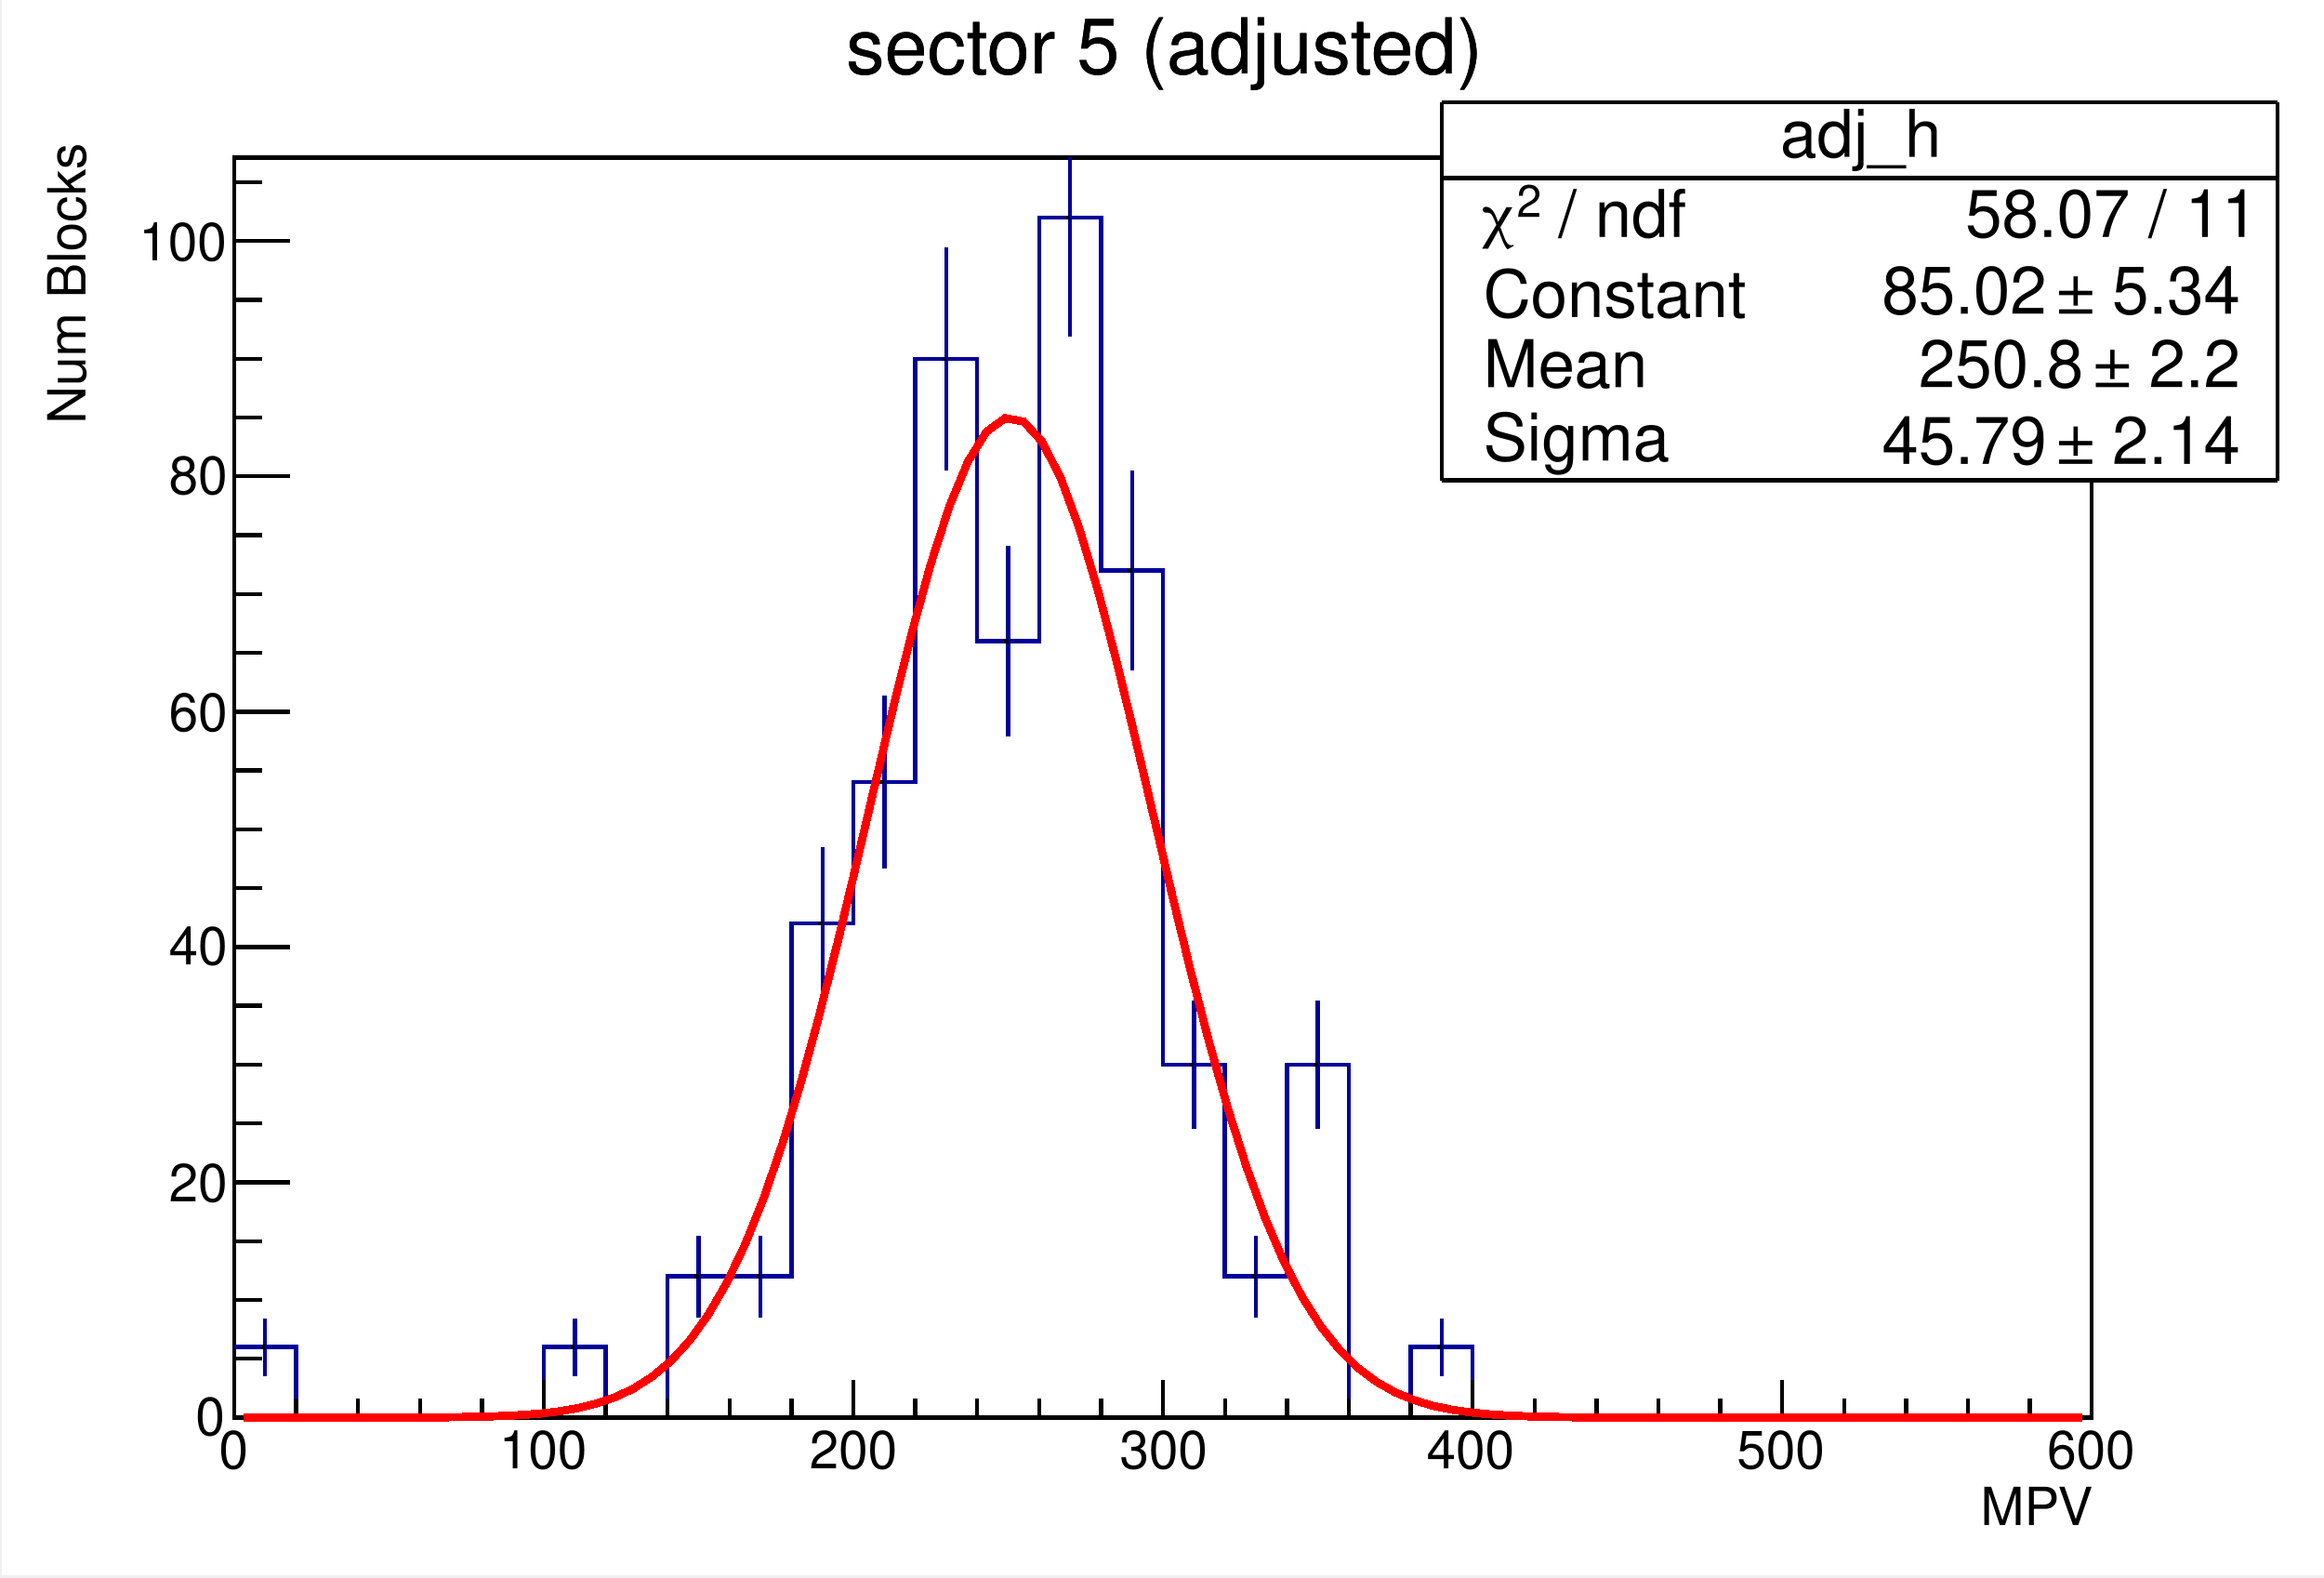
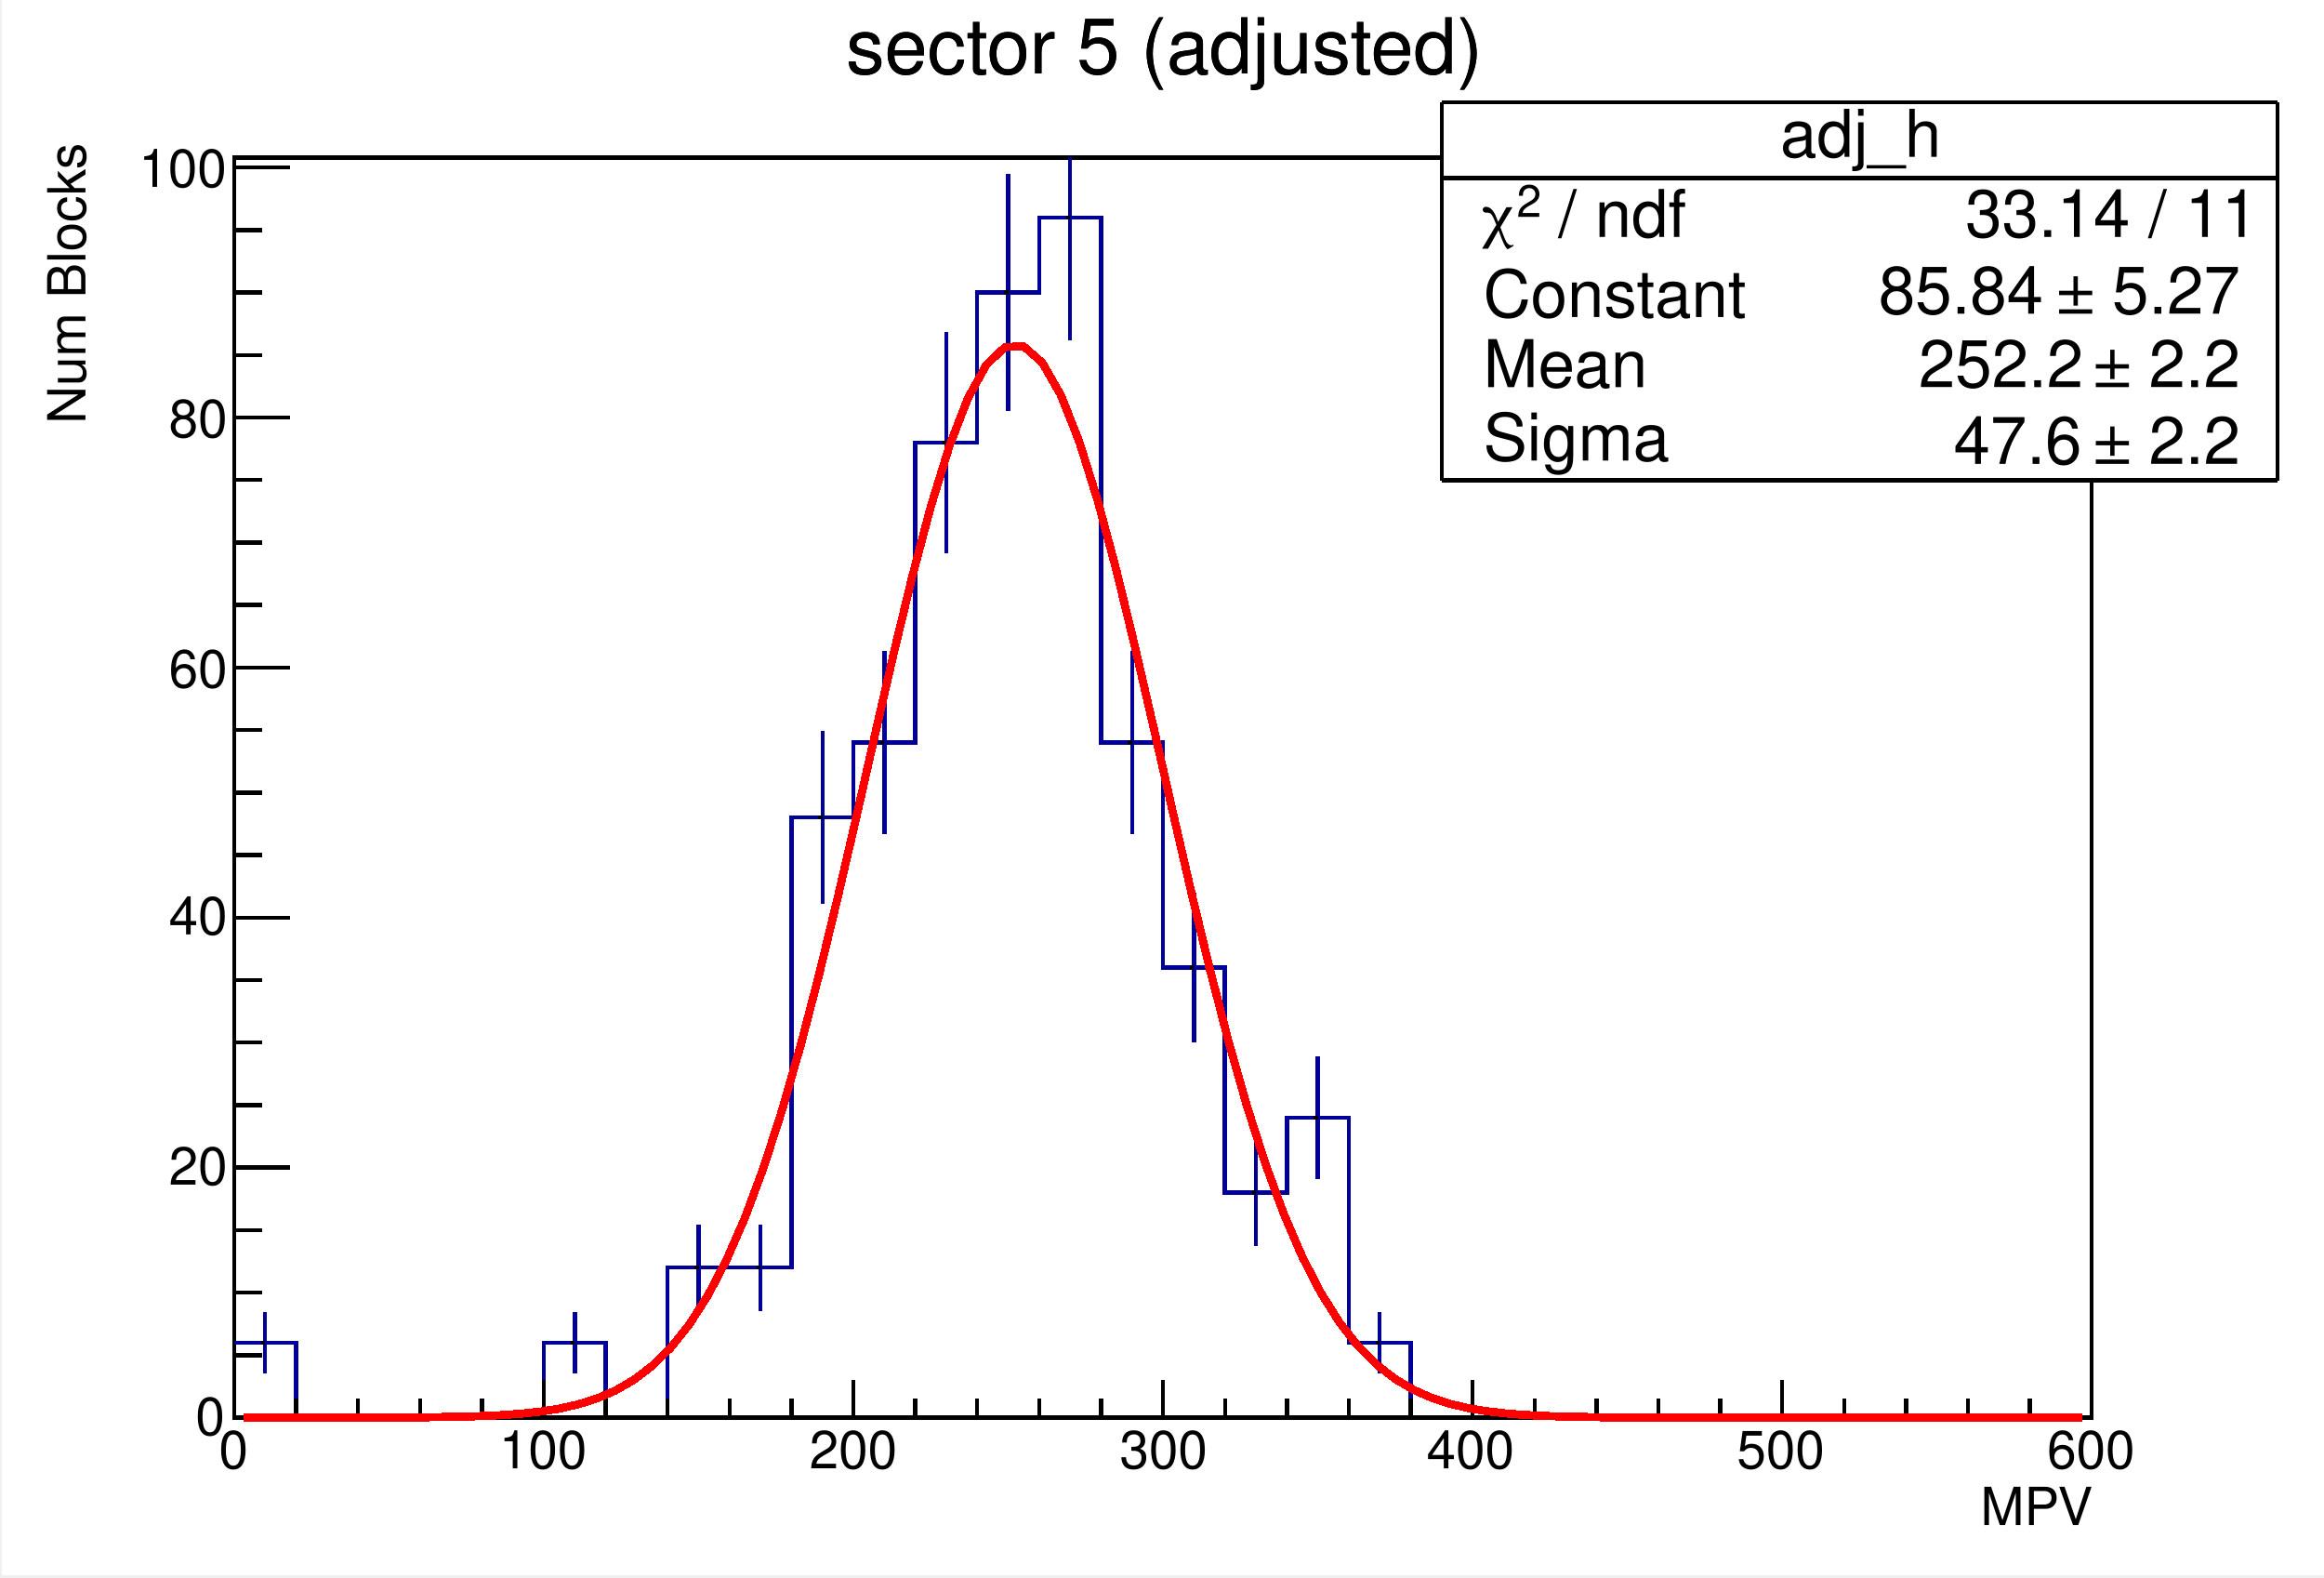
<svg xmlns="http://www.w3.org/2000/svg" width="567.429" height="384.969" viewBox="0 0 567.429 384.969" shape-rendering="crispEdges">
  <defs>
</defs>
  <rect x="0.5" y="0" width="566.929" height="384.469" fill="white" />
  <rect x="57.193" y="38.447" width="453.543" height="307.575" fill="white" />
  <rect x="57.193" y="38.447" width="453.543" height="307.575" fill="none" stroke="black" />
-   <path d="M57.193,328.791h 15.118v 17.231h 60.472v -17.231h 15.118v 17.231h 15.118v -34.462h 30.236v -86.156h 15.118v -34.462h 15.118v -103.387h 15.118v 68.924h 15.118v -103.387h 15.118v 86.156h 15.118v 120.618h 15.118v 51.693h  15.118v -51.693h 15.118v 86.156h 15.118v -17.231h 15.118v 17.231h 151.181" fill="none" stroke="#000099" />
-   <path d="M59.461,346.022h 36.283l 4.535, -0.032l 4.535, -0.023l 4.535, -0.038l 4.535, -0.062l 4.535, -0.099l 4.535, -0.154l 4.535, -0.238l 4.535, -0.359l 4.535, -0.533l 4.535, -0.776l 4.535,  -1.108l 4.535, -1.553l 4.535, -2.135l 4.535, -2.878l 4.535, -3.804l 4.535, -4.928l 4.535, -6.257l 4.535, -7.782l 4.535, -9.475l 4.535, -11.288l 4.535, -13.151l 4.535, -14.968l 4.535, -16.627l 4.535,  -18l 4.535, -18.955l 4.535, -19.369l 4.535, -19.134l 4.535, -18.179l 4.535, -16.472l 4.535, -14.034l 4.535, -10.938l 4.535, -7.309l 4.535, -3.312l 4.535, 0.853l 4.535, 4.974l 4.535, 8.843l 4.535,  12.274l 4.535, 15.113l 4.535, 17.259l 4.535, 18.658l 4.535, 19.313" fill="none" stroke="#ff0000" stroke-width="2" />
-   <path d="M281.697,199.341l 4.535, 19.273l 4.535, 18.625l 4.535, 17.483l 4.535, 15.978l 4.535, 14.24l 4.535, 12.391l 4.535, 10.538l 4.535, 8.766l 4.535, 7.138l 4.535, 5.691l 4.535, 4.445l 4.535, 3.403l  4.535, 2.554l 4.535, 1.879l 4.535, 1.356l 4.535, 0.96l 4.535, 0.667l 4.535, 0.455l 4.535, 0.304l 4.535, 0.2l 4.535, 0.129l 4.535, 0.082l 4.535, 0.051l 4.535, 0.031l 4.535, 0.044h  108.85" fill="none" stroke="#ff0000" stroke-width="2" />
+   <path d="M57.193,327.714h 15.118v 18.308h 60.472v -18.308h 15.118v 18.308h 15.118v -36.616h 30.236v -109.848h 15.118v -18.308h 15.118v -73.232h 15.118v -36.616h 15.118v -18.308h 15.118v 128.156h 15.118v 54.924h 15.118v 54.924h  15.118v -18.308h 15.118v 54.924h 15.118v 18.308h 166.299" fill="none" stroke="#000099" />
+   <path d="M59.461,346.022h 31.748l 4.535, -0.034l 4.535, -0.024l 4.535, -0.039l 4.535, -0.062l 4.535, -0.097l 4.535, -0.15l 4.535, -0.228l 4.535, -0.34l 4.535, -0.499l 4.535, -0.719l 4.535,  -1.019l 4.535, -1.419l 4.535, -1.941l 4.535, -2.608l 4.535, -3.441l 4.535, -4.457l 4.535, -5.667l 4.535, -7.071l 4.535, -8.653l 4.535, -10.382l 4.535, -12.206l 4.535, -14.054l 4.535, -15.832l 4.535,  -17.434l 4.535, -18.741l 4.535, -19.632l 4.535, -19.994l 4.535, -19.732l 4.535, -18.78l 4.535, -17.11l 4.535, -14.74l 4.535, -11.732l 4.535, -8.196l 4.535, -4.282l 4.535, -0.166l 4.535, 3.958l 4.535,  7.896l 4.535, 11.468l 4.535, 14.522l 4.535, 16.946l 4.535, 18.673l 4.535, 19.682" fill="none" stroke="#ff0000" stroke-width="2" />
+   <path d="M281.697,177.688l 4.535, 19.997l 4.535, 19.682l 4.535, 18.829l 4.535, 17.551l 4.535, 15.968l 4.535, 14.2l 4.535, 12.354l 4.535, 10.525l 4.535, 8.786l 4.535, 7.191l 4.535, 5.772l 4.535, 4.546l 4.535,  3.515l 4.535, 2.668l 4.535, 1.988l 4.535, 1.456l 4.535, 1.047l 4.535, 0.74l 4.535, 0.514l 4.535, 0.351l 4.535, 0.235l 4.535, 0.155l 4.535, 0.101l 4.535, 0.064l 4.535, 0.04l 4.535,  0.025l 4.535, 0.036h 99.779" fill="none" stroke="#ff0000" stroke-width="2" />
  <path d="M503.933,346.022h 4.535" fill="none" stroke="#ff0000" stroke-width="2" />
  <path d="M57.193,346.022h 453.543" fill="none" stroke="black" />
  <path d="M57.193,336.795v 9.227" fill="none" stroke="black" />
  <path d="M72.311,341.409v 4.614" fill="none" stroke="black" />
  <path d="M87.429,341.409v 4.614" fill="none" stroke="black" />
  <path d="M102.547,341.409v 4.614" fill="none" stroke="black" />
  <path d="M117.665,341.409v 4.614" fill="none" stroke="black" />
  <path d="M132.783,336.795v 9.227" fill="none" stroke="black" />
  <path d="M147.902,341.409v 4.614" fill="none" stroke="black" />
  <path d="M163.02,341.409v 4.614" fill="none" stroke="black" />
  <path d="M178.138,341.409v 4.614" fill="none" stroke="black" />
  <path d="M193.256,341.409v 4.614" fill="none" stroke="black" />
  <path d="M208.374,336.795v 9.227" fill="none" stroke="black" />
  <path d="M223.492,341.409v 4.614" fill="none" stroke="black" />
  <path d="M238.61,341.409v 4.614" fill="none" stroke="black" />
  <path d="M253.728,341.409v 4.614" fill="none" stroke="black" />
  <path d="M268.846,341.409v 4.614" fill="none" stroke="black" />
  <path d="M283.965,336.795v 9.227" fill="none" stroke="black" />
  <path d="M299.083,341.409v 4.614" fill="none" stroke="black" />
  <path d="M314.201,341.409v 4.614" fill="none" stroke="black" />
  <path d="M329.319,341.409v 4.614" fill="none" stroke="black" />
  <path d="M344.437,341.409v 4.614" fill="none" stroke="black" />
  <path d="M359.555,336.795v 9.227" fill="none" stroke="black" />
  <path d="M374.673,341.409v 4.614" fill="none" stroke="black" />
  <path d="M389.791,341.409v 4.614" fill="none" stroke="black" />
  <path d="M404.909,341.409v 4.614" fill="none" stroke="black" />
  <path d="M420.028,341.409v 4.614" fill="none" stroke="black" />
  <path d="M435.146,336.795v 9.227" fill="none" stroke="black" />
  <path d="M450.264,341.409v 4.614" fill="none" stroke="black" />
  <path d="M465.382,341.409v 4.614" fill="none" stroke="black" />
  <path d="M480.5,341.409v 4.614" fill="none" stroke="black" />
  <path d="M495.618,341.409v 4.614" fill="none" stroke="black" />
  <path d="M510.736,336.795v 9.227" fill="none" stroke="black" />
  <text xml:space="preserve" x="53.446" y="358.403" fill="black" font-size="12.845" font-family="Helvetica">0</text>
  <text xml:space="preserve" x="121.868" y="358.403" fill="black" font-size="12.845" font-family="Helvetica">100</text>
  <text xml:space="preserve" x="197.622" y="358.403" fill="black" font-size="12.845" font-family="Helvetica">200</text>
  <text xml:space="preserve" x="273.375" y="358.403" fill="black" font-size="12.845" font-family="Helvetica">300</text>
  <text xml:space="preserve" x="348.314" y="358.403" fill="black" font-size="12.845" font-family="Helvetica">400</text>
  <text xml:space="preserve" x="424.068" y="358.403" fill="black" font-size="12.845" font-family="Helvetica">500</text>
  <text xml:space="preserve" x="499.821" y="358.403" fill="black" font-size="12.845" font-family="Helvetica">600</text>
  <text xml:space="preserve" x="483.53" y="372.251" fill="black" font-size="12.845" font-family="Helvetica">MPV</text>
  <path d="M57.193,346.022v -307.575" fill="none" stroke="black" />
  <path d="M70.799,346.022h -13.606" fill="none" stroke="black" />
-   <path d="M63.996,331.663h -6.803" fill="none" stroke="black" />
-   <path d="M63.996,317.304h -6.803" fill="none" stroke="black" />
-   <path d="M63.996,302.944h -6.803" fill="none" stroke="black" />
-   <path d="M70.799,288.585h -13.606" fill="none" stroke="black" />
-   <path d="M63.996,274.226h -6.803" fill="none" stroke="black" />
-   <path d="M63.996,259.867h -6.803" fill="none" stroke="black" />
-   <path d="M63.996,245.507h -6.803" fill="none" stroke="black" />
-   <path d="M70.799,231.148h -13.606" fill="none" stroke="black" />
-   <path d="M63.996,216.789h -6.803" fill="none" stroke="black" />
-   <path d="M63.996,202.43h -6.803" fill="none" stroke="black" />
-   <path d="M63.996,188.07h -6.803" fill="none" stroke="black" />
-   <path d="M70.799,173.711h -13.606" fill="none" stroke="black" />
-   <path d="M63.996,159.352h -6.803" fill="none" stroke="black" />
-   <path d="M63.996,144.993h -6.803" fill="none" stroke="black" />
-   <path d="M63.996,130.633h -6.803" fill="none" stroke="black" />
-   <path d="M70.799,116.274h -13.606" fill="none" stroke="black" />
-   <path d="M63.996,101.915h -6.803" fill="none" stroke="black" />
-   <path d="M63.996,87.556h -6.803" fill="none" stroke="black" />
-   <path d="M63.996,73.196h -6.803" fill="none" stroke="black" />
-   <path d="M70.799,58.837h -13.606" fill="none" stroke="black" />
-   <path d="M70.799,58.837h -13.606" fill="none" stroke="black" />
-   <path d="M63.996,44.478h -6.803" fill="none" stroke="black" />
+   <path d="M63.996,330.766h -6.803" fill="none" stroke="black" />
+   <path d="M63.996,315.509h -6.803" fill="none" stroke="black" />
+   <path d="M63.996,300.252h -6.803" fill="none" stroke="black" />
+   <path d="M70.799,284.995h -13.606" fill="none" stroke="black" />
+   <path d="M63.996,269.739h -6.803" fill="none" stroke="black" />
+   <path d="M63.996,254.482h -6.803" fill="none" stroke="black" />
+   <path d="M63.996,239.225h -6.803" fill="none" stroke="black" />
+   <path d="M70.799,223.969h -13.606" fill="none" stroke="black" />
+   <path d="M63.996,208.712h -6.803" fill="none" stroke="black" />
+   <path d="M63.996,193.455h -6.803" fill="none" stroke="black" />
+   <path d="M63.996,178.198h -6.803" fill="none" stroke="black" />
+   <path d="M70.799,162.942h -13.606" fill="none" stroke="black" />
+   <path d="M63.996,147.685h -6.803" fill="none" stroke="black" />
+   <path d="M63.996,132.428h -6.803" fill="none" stroke="black" />
+   <path d="M63.996,117.172h -6.803" fill="none" stroke="black" />
+   <path d="M70.799,101.915h -13.606" fill="none" stroke="black" />
+   <path d="M63.996,86.658h -6.803" fill="none" stroke="black" />
+   <path d="M63.996,71.401h -6.803" fill="none" stroke="black" />
+   <path d="M63.996,56.145h -6.803" fill="none" stroke="black" />
+   <path d="M70.799,40.888h -13.606" fill="none" stroke="black" />
+   <path d="M70.799,40.888h -13.606" fill="none" stroke="black" />
  <text xml:space="preserve" x="47.744" y="350.258" fill="black" font-size="12.845" font-family="Helvetica">0</text>
-   <text xml:space="preserve" x="41.228" y="293.239" fill="black" font-size="12.845" font-family="Helvetica">20</text>
-   <text xml:space="preserve" x="41.228" y="235.406" fill="black" font-size="12.845" font-family="Helvetica">40</text>
-   <text xml:space="preserve" x="41.228" y="178.387" fill="black" font-size="12.845" font-family="Helvetica">60</text>
-   <text xml:space="preserve" x="41.228" y="120.554" fill="black" font-size="12.845" font-family="Helvetica">80</text>
-   <text xml:space="preserve" x="33.897" y="63.535" fill="black" font-size="12.845" font-family="Helvetica">100</text>
+   <text xml:space="preserve" x="41.228" y="289.166" fill="black" font-size="12.845" font-family="Helvetica">20</text>
+   <text xml:space="preserve" x="41.228" y="228.075" fill="black" font-size="12.845" font-family="Helvetica">40</text>
+   <text xml:space="preserve" x="41.228" y="167.798" fill="black" font-size="12.845" font-family="Helvetica">60</text>
+   <text xml:space="preserve" x="41.228" y="106.706" fill="black" font-size="12.845" font-family="Helvetica">80</text>
+   <text xml:space="preserve" x="33.897" y="45.615" fill="black" font-size="12.845" font-family="Helvetica">100</text>
  <g transform="rotate(-90,20.8638,103.448)">
    <text xml:space="preserve" x="20.864" y="103.448" fill="black" font-size="12.845" font-family="Helvetica">Num Blocks</text>
  </g>
  <text xml:space="preserve" x="206.582" y="17.92" fill="black" font-size="18.794" font-family="Helvetica">sector 5 (adjusted)</text>
  <rect x="351.996" y="24.991" width="204.094" height="92.273" fill="white" />
  <path d="M351.996,117.263h 204.094" fill="none" stroke="black" />
  <path d="M556.091,117.263v -92.273" fill="none" stroke="black" />
  <path d="M556.091,24.991h -204.094" fill="none" stroke="black" />
  <path d="M351.996,24.991v 92.273" fill="none" stroke="black" />
  <text xml:space="preserve" x="434.657" y="38.284" fill="black" font-size="16.076" font-family="Helvetica">adj_h</text>
  <path d="M351.996,43.445h 204.094" fill="none" stroke="black" />
  <text xml:space="preserve" x="376.009" y="57.833" fill="black" font-size="16.076" font-family="Helvetica"> / ndf </text>
  <text xml:space="preserve" x="370.307" y="52.946" fill="black" font-size="10.884" font-family="Helvetica">2</text>
  <text xml:space="preserve" x="362.162" y="57.833" fill="black" font-size="16.076" font-family="Times">χ</text>
-   <text xml:space="preserve" x="475.385" y="57.833" fill="black" font-size="16.076" font-family="Helvetica"> 58.07 / 11</text>
+   <text xml:space="preserve" x="475.385" y="57.833" fill="black" font-size="16.076" font-family="Helvetica"> 33.14 / 11</text>
  <text xml:space="preserve" x="362.162" y="77.383" fill="black" font-size="16.076" font-family="Helvetica">Constant </text>
-   <text xml:space="preserve" x="511.225" y="76.568" fill="black" font-size="16.076" font-family="Helvetica"> 5.34</text>
+   <text xml:space="preserve" x="511.225" y="76.568" fill="black" font-size="16.076" font-family="Helvetica"> 5.27</text>
  <text xml:space="preserve" x="502.265" y="76.568" fill="black" font-size="16.076" font-family="Times">±</text>
-   <text xml:space="preserve" x="455.021" y="76.568" fill="black" font-size="16.076" font-family="Helvetica"> 85.02 </text>
+   <text xml:space="preserve" x="454.206" y="76.568" fill="black" font-size="16.076" font-family="Helvetica"> 85.84 </text>
  <text xml:space="preserve" x="362.162" y="94.488" fill="black" font-size="16.076" font-family="Helvetica">Mean     </text>
  <text xml:space="preserve" x="520.185" y="94.488" fill="black" font-size="16.076" font-family="Helvetica"> 2.2</text>
  <text xml:space="preserve" x="511.225" y="94.488" fill="black" font-size="16.076" font-family="Times">±</text>
-   <text xml:space="preserve" x="463.981" y="94.488" fill="black" font-size="16.076" font-family="Helvetica"> 250.8 </text>
+   <text xml:space="preserve" x="463.981" y="94.488" fill="black" font-size="16.076" font-family="Helvetica"> 252.2 </text>
  <text xml:space="preserve" x="362.162" y="112.408" fill="black" font-size="16.076" font-family="Helvetica">Sigma    </text>
-   <text xml:space="preserve" x="511.225" y="113.223" fill="black" font-size="16.076" font-family="Helvetica"> 2.14</text>
-   <text xml:space="preserve" x="502.265" y="113.223" fill="black" font-size="16.076" font-family="Times">±</text>
-   <text xml:space="preserve" x="455.021" y="113.223" fill="black" font-size="16.076" font-family="Helvetica"> 45.79 </text>
-   <path d="M64.752,335.826v -7.035" fill="none" stroke="#000099" />
-   <path d="M64.752,328.791v -7.035" fill="none" stroke="#000099" />
-   <path d="M57.193,328.791h 7.559" fill="none" stroke="#000099" />
-   <path d="M64.752,328.791h 7.559" fill="none" stroke="#000099" />
-   <g stroke="black" stroke-width="1" fill="none">
-     <line x1="63.752" y1="328.791" x2="64.752" y2="328.791" />
+   <text xml:space="preserve" x="520.185" y="113.223" fill="black" font-size="16.076" font-family="Helvetica"> 2.2</text>
+   <text xml:space="preserve" x="511.225" y="113.223" fill="black" font-size="16.076" font-family="Times">±</text>
+   <text xml:space="preserve" x="468.054" y="113.223" fill="black" font-size="16.076" font-family="Helvetica">  47.6 </text>
+   <path d="M64.752,335.188v -7.474" fill="none" stroke="#000099" />
+   <path d="M64.752,327.714v -7.474" fill="none" stroke="#000099" />
+   <path d="M57.193,327.714h 7.559" fill="none" stroke="#000099" />
+   <path d="M64.752,327.714h 7.559" fill="none" stroke="#000099" />
+   <g stroke="black" stroke-width="1" fill="none">
+     <line x1="63.752" y1="327.714" x2="64.752" y2="327.714" />
  </g>
  <g stroke="black" stroke-width="1" fill="none">
    <line x1="78.87" y1="346.022" x2="79.87" y2="346.022" />
  </g>
  <g stroke="black" stroke-width="1" fill="none">
    <line x1="93.988" y1="346.022" x2="94.988" y2="346.022" />
  </g>
  <g stroke="black" stroke-width="1" fill="none">
    <line x1="109.106" y1="346.022" x2="110.106" y2="346.022" />
  </g>
  <g stroke="black" stroke-width="1" fill="none">
    <line x1="124.224" y1="346.022" x2="125.224" y2="346.022" />
  </g>
-   <path d="M140.343,335.826v -7.035" fill="none" stroke="#000099" />
-   <path d="M140.343,328.791v -7.035" fill="none" stroke="#000099" />
-   <path d="M132.783,328.791h 7.559" fill="none" stroke="#000099" />
-   <path d="M140.343,328.791h 7.559" fill="none" stroke="#000099" />
-   <g stroke="black" stroke-width="1" fill="none">
-     <line x1="139.343" y1="328.791" x2="140.343" y2="328.791" />
+   <path d="M140.343,335.188v -7.474" fill="none" stroke="#000099" />
+   <path d="M140.343,327.714v -7.474" fill="none" stroke="#000099" />
+   <path d="M132.783,327.714h 7.559" fill="none" stroke="#000099" />
+   <path d="M140.343,327.714h 7.559" fill="none" stroke="#000099" />
+   <g stroke="black" stroke-width="1" fill="none">
+     <line x1="139.343" y1="327.714" x2="140.343" y2="327.714" />
  </g>
  <g stroke="black" stroke-width="1" fill="none">
    <line x1="154.461" y1="346.022" x2="155.461" y2="346.022" />
  </g>
-   <path d="M170.579,321.508v -9.948" fill="none" stroke="#000099" />
-   <path d="M170.579,311.56v -9.948" fill="none" stroke="#000099" />
-   <path d="M163.02,311.56h 7.559" fill="none" stroke="#000099" />
-   <path d="M170.579,311.56h 7.559" fill="none" stroke="#000099" />
-   <g stroke="black" stroke-width="1" fill="none">
-     <line x1="169.579" y1="311.56" x2="170.579" y2="311.56" />
-   </g>
-   <path d="M185.697,321.508v -9.948" fill="none" stroke="#000099" />
-   <path d="M185.697,311.56v -9.948" fill="none" stroke="#000099" />
-   <path d="M178.138,311.56h 7.559" fill="none" stroke="#000099" />
-   <path d="M185.697,311.56h 7.559" fill="none" stroke="#000099" />
-   <g stroke="black" stroke-width="1" fill="none">
-     <line x1="184.697" y1="311.56" x2="185.697" y2="311.56" />
-   </g>
-   <path d="M200.815,244.016v -18.612" fill="none" stroke="#000099" />
-   <path d="M200.815,225.404v -18.612" fill="none" stroke="#000099" />
-   <path d="M193.256,225.404h 7.559" fill="none" stroke="#000099" />
-   <path d="M200.815,225.404h 7.559" fill="none" stroke="#000099" />
-   <g stroke="black" stroke-width="1" fill="none">
-     <line x1="199.815" y1="225.404" x2="200.815" y2="225.404" />
-   </g>
-   <path d="M215.933,212.046v -21.104" fill="none" stroke="#000099" />
-   <path d="M215.933,190.942v -21.104" fill="none" stroke="#000099" />
-   <path d="M208.374,190.942h 7.559" fill="none" stroke="#000099" />
-   <path d="M215.933,190.942h 7.559" fill="none" stroke="#000099" />
-   <g stroke="black" stroke-width="1" fill="none">
-     <line x1="214.933" y1="190.942" x2="215.933" y2="190.942" />
-   </g>
-   <path d="M231.051,114.8v -27.245" fill="none" stroke="#000099" />
-   <path d="M231.051,87.556v -27.245" fill="none" stroke="#000099" />
-   <path d="M223.492,87.556h 7.559" fill="none" stroke="#000099" />
-   <path d="M231.051,87.556h 7.559" fill="none" stroke="#000099" />
-   <g stroke="black" stroke-width="1" fill="none">
-     <line x1="230.051" y1="87.556" x2="231.051" y2="87.556" />
-   </g>
-   <path d="M246.169,179.811v -23.331" fill="none" stroke="#000099" />
-   <path d="M246.169,156.48v -23.331" fill="none" stroke="#000099" />
-   <path d="M238.61,156.48h 7.559" fill="none" stroke="#000099" />
-   <path d="M246.169,156.48h 7.559" fill="none" stroke="#000099" />
-   <g stroke="black" stroke-width="1" fill="none">
-     <line x1="245.169" y1="156.48" x2="246.169" y2="156.48" />
-   </g>
-   <path d="M261.287,82.098v -29.004" fill="none" stroke="#000099" />
+   <path d="M170.579,319.976v -10.57" fill="none" stroke="#000099" />
+   <path d="M170.579,309.406v -10.57" fill="none" stroke="#000099" />
+   <path d="M163.02,309.406h 7.559" fill="none" stroke="#000099" />
+   <path d="M170.579,309.406h 7.559" fill="none" stroke="#000099" />
+   <g stroke="black" stroke-width="1" fill="none">
+     <line x1="169.579" y1="309.406" x2="170.579" y2="309.406" />
+   </g>
+   <path d="M185.697,319.976v -10.57" fill="none" stroke="#000099" />
+   <path d="M185.697,309.406v -10.57" fill="none" stroke="#000099" />
+   <path d="M178.138,309.406h 7.559" fill="none" stroke="#000099" />
+   <path d="M185.697,309.406h 7.559" fill="none" stroke="#000099" />
+   <g stroke="black" stroke-width="1" fill="none">
+     <line x1="184.697" y1="309.406" x2="185.697" y2="309.406" />
+   </g>
+   <path d="M200.815,220.698v -21.14" fill="none" stroke="#000099" />
+   <path d="M200.815,199.558v -21.14" fill="none" stroke="#000099" />
+   <path d="M193.256,199.558h 7.559" fill="none" stroke="#000099" />
+   <path d="M200.815,199.558h 7.559" fill="none" stroke="#000099" />
+   <g stroke="black" stroke-width="1" fill="none">
+     <line x1="199.815" y1="199.558" x2="200.815" y2="199.558" />
+   </g>
+   <path d="M215.933,203.672v -22.423" fill="none" stroke="#000099" />
+   <path d="M215.933,181.25v -22.423" fill="none" stroke="#000099" />
+   <path d="M208.374,181.25h 7.559" fill="none" stroke="#000099" />
+   <path d="M215.933,181.25h 7.559" fill="none" stroke="#000099" />
+   <g stroke="black" stroke-width="1" fill="none">
+     <line x1="214.933" y1="181.25" x2="215.933" y2="181.25" />
+   </g>
+   <path d="M231.051,134.966v -26.949" fill="none" stroke="#000099" />
+   <path d="M231.051,108.018v -26.949" fill="none" stroke="#000099" />
+   <path d="M223.492,108.018h 7.559" fill="none" stroke="#000099" />
+   <path d="M231.051,108.018h 7.559" fill="none" stroke="#000099" />
+   <g stroke="black" stroke-width="1" fill="none">
+     <line x1="230.051" y1="108.018" x2="231.051" y2="108.018" />
+   </g>
+   <path d="M246.169,100.349v -28.948" fill="none" stroke="#000099" />
+   <path d="M246.169,71.401v -28.948" fill="none" stroke="#000099" />
+   <path d="M238.61,71.401h 7.559" fill="none" stroke="#000099" />
+   <path d="M246.169,71.401h 7.559" fill="none" stroke="#000099" />
+   <g stroke="black" stroke-width="1" fill="none">
+     <line x1="245.169" y1="71.401" x2="246.169" y2="71.401" />
+   </g>
+   <path d="M261.287,82.99v -29.897" fill="none" stroke="#000099" />
  <path d="M261.287,53.093v -14.646" fill="none" stroke="#000099" />
  <path d="M253.728,53.093h 7.559" fill="none" stroke="#000099" />
  <path d="M261.287,53.093h 7.559" fill="none" stroke="#000099" />
  <g stroke="black" stroke-width="1" fill="none">
    <line x1="260.287" y1="53.093" x2="261.287" y2="53.093" />
  </g>
-   <path d="M276.406,163.617v -24.369" fill="none" stroke="#000099" />
-   <path d="M276.406,139.249v -24.369" fill="none" stroke="#000099" />
-   <path d="M268.846,139.249h 7.559" fill="none" stroke="#000099" />
-   <path d="M276.406,139.249h 7.559" fill="none" stroke="#000099" />
-   <g stroke="black" stroke-width="1" fill="none">
-     <line x1="275.406" y1="139.249" x2="276.406" y2="139.249" />
-   </g>
-   <path d="M291.524,275.596v -15.73" fill="none" stroke="#000099" />
-   <path d="M291.524,259.867v -15.73" fill="none" stroke="#000099" />
-   <path d="M283.965,259.867h 7.559" fill="none" stroke="#000099" />
-   <path d="M291.524,259.867h 7.559" fill="none" stroke="#000099" />
-   <g stroke="black" stroke-width="1" fill="none">
-     <line x1="290.524" y1="259.867" x2="291.524" y2="259.867" />
-   </g>
-   <path d="M306.642,321.508v -9.948" fill="none" stroke="#000099" />
-   <path d="M306.642,311.56v -9.948" fill="none" stroke="#000099" />
-   <path d="M299.083,311.56h 7.559" fill="none" stroke="#000099" />
-   <path d="M306.642,311.56h 7.559" fill="none" stroke="#000099" />
-   <g stroke="black" stroke-width="1" fill="none">
-     <line x1="305.642" y1="311.56" x2="306.642" y2="311.56" />
-   </g>
-   <path d="M321.76,275.596v -15.73" fill="none" stroke="#000099" />
-   <path d="M321.76,259.867v -15.73" fill="none" stroke="#000099" />
-   <path d="M314.201,259.867h 7.559" fill="none" stroke="#000099" />
-   <path d="M321.76,259.867h 7.559" fill="none" stroke="#000099" />
-   <g stroke="black" stroke-width="1" fill="none">
-     <line x1="320.76" y1="259.867" x2="321.76" y2="259.867" />
-   </g>
-   <g stroke="black" stroke-width="1" fill="none">
-     <line x1="335.878" y1="346.022" x2="336.878" y2="346.022" />
-   </g>
-   <path d="M351.996,335.826v -7.035" fill="none" stroke="#000099" />
-   <path d="M351.996,328.791v -7.035" fill="none" stroke="#000099" />
-   <path d="M344.437,328.791h 7.559" fill="none" stroke="#000099" />
-   <path d="M351.996,328.791h 7.559" fill="none" stroke="#000099" />
-   <g stroke="black" stroke-width="1" fill="none">
-     <line x1="350.996" y1="328.791" x2="351.996" y2="328.791" />
+   <path d="M276.406,203.672v -22.423" fill="none" stroke="#000099" />
+   <path d="M276.406,181.25v -22.423" fill="none" stroke="#000099" />
+   <path d="M268.846,181.25h 7.559" fill="none" stroke="#000099" />
+   <path d="M276.406,181.25h 7.559" fill="none" stroke="#000099" />
+   <g stroke="black" stroke-width="1" fill="none">
+     <line x1="275.406" y1="181.25" x2="276.406" y2="181.25" />
+   </g>
+   <path d="M291.524,254.482v -18.308" fill="none" stroke="#000099" />
+   <path d="M291.524,236.174v -18.308" fill="none" stroke="#000099" />
+   <path d="M283.965,236.174h 7.559" fill="none" stroke="#000099" />
+   <path d="M291.524,236.174h 7.559" fill="none" stroke="#000099" />
+   <g stroke="black" stroke-width="1" fill="none">
+     <line x1="290.524" y1="236.174" x2="291.524" y2="236.174" />
+   </g>
+   <path d="M306.642,304.044v -12.946" fill="none" stroke="#000099" />
+   <path d="M306.642,291.098v -12.946" fill="none" stroke="#000099" />
+   <path d="M299.083,291.098h 7.559" fill="none" stroke="#000099" />
+   <path d="M306.642,291.098h 7.559" fill="none" stroke="#000099" />
+   <g stroke="black" stroke-width="1" fill="none">
+     <line x1="305.642" y1="291.098" x2="306.642" y2="291.098" />
+   </g>
+   <path d="M321.76,287.738v -14.948" fill="none" stroke="#000099" />
+   <path d="M321.76,272.79v -14.948" fill="none" stroke="#000099" />
+   <path d="M314.201,272.79h 7.559" fill="none" stroke="#000099" />
+   <path d="M321.76,272.79h 7.559" fill="none" stroke="#000099" />
+   <g stroke="black" stroke-width="1" fill="none">
+     <line x1="320.76" y1="272.79" x2="321.76" y2="272.79" />
+   </g>
+   <path d="M336.878,335.188v -7.474" fill="none" stroke="#000099" />
+   <path d="M336.878,327.714v -7.474" fill="none" stroke="#000099" />
+   <path d="M329.319,327.714h 7.559" fill="none" stroke="#000099" />
+   <path d="M336.878,327.714h 7.559" fill="none" stroke="#000099" />
+   <g stroke="black" stroke-width="1" fill="none">
+     <line x1="335.878" y1="327.714" x2="336.878" y2="327.714" />
+   </g>
+   <g stroke="black" stroke-width="1" fill="none">
+     <line x1="350.996" y1="346.022" x2="351.996" y2="346.022" />
  </g>
  <g stroke="black" stroke-width="1" fill="none">
    <line x1="366.114" y1="346.022" x2="367.114" y2="346.022" />
  </g>
  <g stroke="black" stroke-width="1" fill="none">
    <line x1="381.232" y1="346.022" x2="382.232" y2="346.022" />
  </g>
  <g stroke="black" stroke-width="1" fill="none">
    <line x1="396.35" y1="346.022" x2="397.35" y2="346.022" />
  </g>
  <g stroke="black" stroke-width="1" fill="none">
    <line x1="411.469" y1="346.022" x2="412.469" y2="346.022" />
  </g>
  <g stroke="black" stroke-width="1" fill="none">
    <line x1="426.587" y1="346.022" x2="427.587" y2="346.022" />
  </g>
  <g stroke="black" stroke-width="1" fill="none">
    <line x1="441.705" y1="346.022" x2="442.705" y2="346.022" />
  </g>
  <g stroke="black" stroke-width="1" fill="none">
    <line x1="456.823" y1="346.022" x2="457.823" y2="346.022" />
  </g>
  <g stroke="black" stroke-width="1" fill="none">
    <line x1="471.941" y1="346.022" x2="472.941" y2="346.022" />
  </g>
  <g stroke="black" stroke-width="1" fill="none">
    <line x1="487.059" y1="346.022" x2="488.059" y2="346.022" />
  </g>
  <g stroke="black" stroke-width="1" fill="none">
    <line x1="502.177" y1="346.022" x2="503.177" y2="346.022" />
  </g>
-   <path d="M59.461,346.022h 36.283l 4.535, -0.032l 4.535, -0.023l 4.535, -0.038l 4.535, -0.062l 4.535, -0.099l 4.535, -0.154l 4.535, -0.238l 4.535, -0.359l 4.535, -0.533l 4.535, -0.776l 4.535,  -1.108l 4.535, -1.553l 4.535, -2.135l 4.535, -2.878l 4.535, -3.804l 4.535, -4.928l 4.535, -6.257l 4.535, -7.782l 4.535, -9.475l 4.535, -11.288l 4.535, -13.151l 4.535, -14.968l 4.535, -16.627l 4.535,  -18l 4.535, -18.955l 4.535, -19.369l 4.535, -19.134l 4.535, -18.179l 4.535, -16.472l 4.535, -14.034l 4.535, -10.938l 4.535, -7.309l 4.535, -3.312l 4.535, 0.853l 4.535, 4.974l 4.535, 8.843l 4.535,  12.274l 4.535, 15.113l 4.535, 17.259l 4.535, 18.658l 4.535, 19.313" fill="none" stroke="#ff0000" stroke-width="2" />
-   <path d="M281.697,199.341l 4.535, 19.273l 4.535, 18.625l 4.535, 17.483l 4.535, 15.978l 4.535, 14.24l 4.535, 12.391l 4.535, 10.538l 4.535, 8.766l 4.535, 7.138l 4.535, 5.691l 4.535, 4.445l 4.535, 3.403l  4.535, 2.554l 4.535, 1.879l 4.535, 1.356l 4.535, 0.96l 4.535, 0.667l 4.535, 0.455l 4.535, 0.304l 4.535, 0.2l 4.535, 0.129l 4.535, 0.082l 4.535, 0.051l 4.535, 0.031l 4.535, 0.044h  108.85" fill="none" stroke="#ff0000" stroke-width="2" />
+   <path d="M59.461,346.022h 31.748l 4.535, -0.034l 4.535, -0.024l 4.535, -0.039l 4.535, -0.062l 4.535, -0.097l 4.535, -0.15l 4.535, -0.228l 4.535, -0.34l 4.535, -0.499l 4.535, -0.719l 4.535,  -1.019l 4.535, -1.419l 4.535, -1.941l 4.535, -2.608l 4.535, -3.441l 4.535, -4.457l 4.535, -5.667l 4.535, -7.071l 4.535, -8.653l 4.535, -10.382l 4.535, -12.206l 4.535, -14.054l 4.535, -15.832l 4.535,  -17.434l 4.535, -18.741l 4.535, -19.632l 4.535, -19.994l 4.535, -19.732l 4.535, -18.78l 4.535, -17.11l 4.535, -14.74l 4.535, -11.732l 4.535, -8.196l 4.535, -4.282l 4.535, -0.166l 4.535, 3.958l 4.535,  7.896l 4.535, 11.468l 4.535, 14.522l 4.535, 16.946l 4.535, 18.673l 4.535, 19.682" fill="none" stroke="#ff0000" stroke-width="2" />
+   <path d="M281.697,177.688l 4.535, 19.997l 4.535, 19.682l 4.535, 18.829l 4.535, 17.551l 4.535, 15.968l 4.535, 14.2l 4.535, 12.354l 4.535, 10.525l 4.535, 8.786l 4.535, 7.191l 4.535, 5.772l 4.535, 4.546l 4.535,  3.515l 4.535, 2.668l 4.535, 1.988l 4.535, 1.456l 4.535, 1.047l 4.535, 0.74l 4.535, 0.514l 4.535, 0.351l 4.535, 0.235l 4.535, 0.155l 4.535, 0.101l 4.535, 0.064l 4.535, 0.04l 4.535,  0.025l 4.535, 0.036h 99.779" fill="none" stroke="#ff0000" stroke-width="2" />
  <path d="M503.933,346.022h 4.535" fill="none" stroke="#ff0000" stroke-width="2" />
  <rect x="351.996" y="24.991" width="204.094" height="92.273" fill="white" />
  <path d="M351.996,117.263h 204.094" fill="none" stroke="black" />
  <path d="M556.091,117.263v -92.273" fill="none" stroke="black" />
  <path d="M556.091,24.991h -204.094" fill="none" stroke="black" />
  <path d="M351.996,24.991v 92.273" fill="none" stroke="black" />
  <text xml:space="preserve" x="434.657" y="38.284" fill="black" font-size="16.076" font-family="Helvetica">adj_h</text>
  <path d="M351.996,43.445h 204.094" fill="none" stroke="black" />
  <text xml:space="preserve" x="376.009" y="57.833" fill="black" font-size="16.076" font-family="Helvetica"> / ndf </text>
  <text xml:space="preserve" x="370.307" y="52.946" fill="black" font-size="10.884" font-family="Helvetica">2</text>
  <text xml:space="preserve" x="362.162" y="57.833" fill="black" font-size="16.076" font-family="Times">χ</text>
-   <text xml:space="preserve" x="475.385" y="57.833" fill="black" font-size="16.076" font-family="Helvetica"> 58.07 / 11</text>
+   <text xml:space="preserve" x="475.385" y="57.833" fill="black" font-size="16.076" font-family="Helvetica"> 33.14 / 11</text>
  <text xml:space="preserve" x="362.162" y="77.383" fill="black" font-size="16.076" font-family="Helvetica">Constant </text>
-   <text xml:space="preserve" x="511.225" y="76.568" fill="black" font-size="16.076" font-family="Helvetica"> 5.34</text>
+   <text xml:space="preserve" x="511.225" y="76.568" fill="black" font-size="16.076" font-family="Helvetica"> 5.27</text>
  <text xml:space="preserve" x="502.265" y="76.568" fill="black" font-size="16.076" font-family="Times">±</text>
-   <text xml:space="preserve" x="455.021" y="76.568" fill="black" font-size="16.076" font-family="Helvetica"> 85.02 </text>
+   <text xml:space="preserve" x="454.206" y="76.568" fill="black" font-size="16.076" font-family="Helvetica"> 85.84 </text>
  <text xml:space="preserve" x="362.162" y="94.488" fill="black" font-size="16.076" font-family="Helvetica">Mean     </text>
  <text xml:space="preserve" x="520.185" y="94.488" fill="black" font-size="16.076" font-family="Helvetica"> 2.2</text>
  <text xml:space="preserve" x="511.225" y="94.488" fill="black" font-size="16.076" font-family="Times">±</text>
-   <text xml:space="preserve" x="463.981" y="94.488" fill="black" font-size="16.076" font-family="Helvetica"> 250.8 </text>
+   <text xml:space="preserve" x="463.981" y="94.488" fill="black" font-size="16.076" font-family="Helvetica"> 252.2 </text>
  <text xml:space="preserve" x="362.162" y="112.408" fill="black" font-size="16.076" font-family="Helvetica">Sigma    </text>
-   <text xml:space="preserve" x="511.225" y="113.223" fill="black" font-size="16.076" font-family="Helvetica"> 2.14</text>
-   <text xml:space="preserve" x="502.265" y="113.223" fill="black" font-size="16.076" font-family="Times">±</text>
-   <text xml:space="preserve" x="455.021" y="113.223" fill="black" font-size="16.076" font-family="Helvetica"> 45.79 </text>
+   <text xml:space="preserve" x="520.185" y="113.223" fill="black" font-size="16.076" font-family="Helvetica"> 2.2</text>
+   <text xml:space="preserve" x="511.225" y="113.223" fill="black" font-size="16.076" font-family="Times">±</text>
+   <text xml:space="preserve" x="468.054" y="113.223" fill="black" font-size="16.076" font-family="Helvetica">  47.6 </text>
  <text xml:space="preserve" x="206.582" y="17.92" fill="black" font-size="18.794" font-family="Helvetica">sector 5 (adjusted)</text>
</svg>
